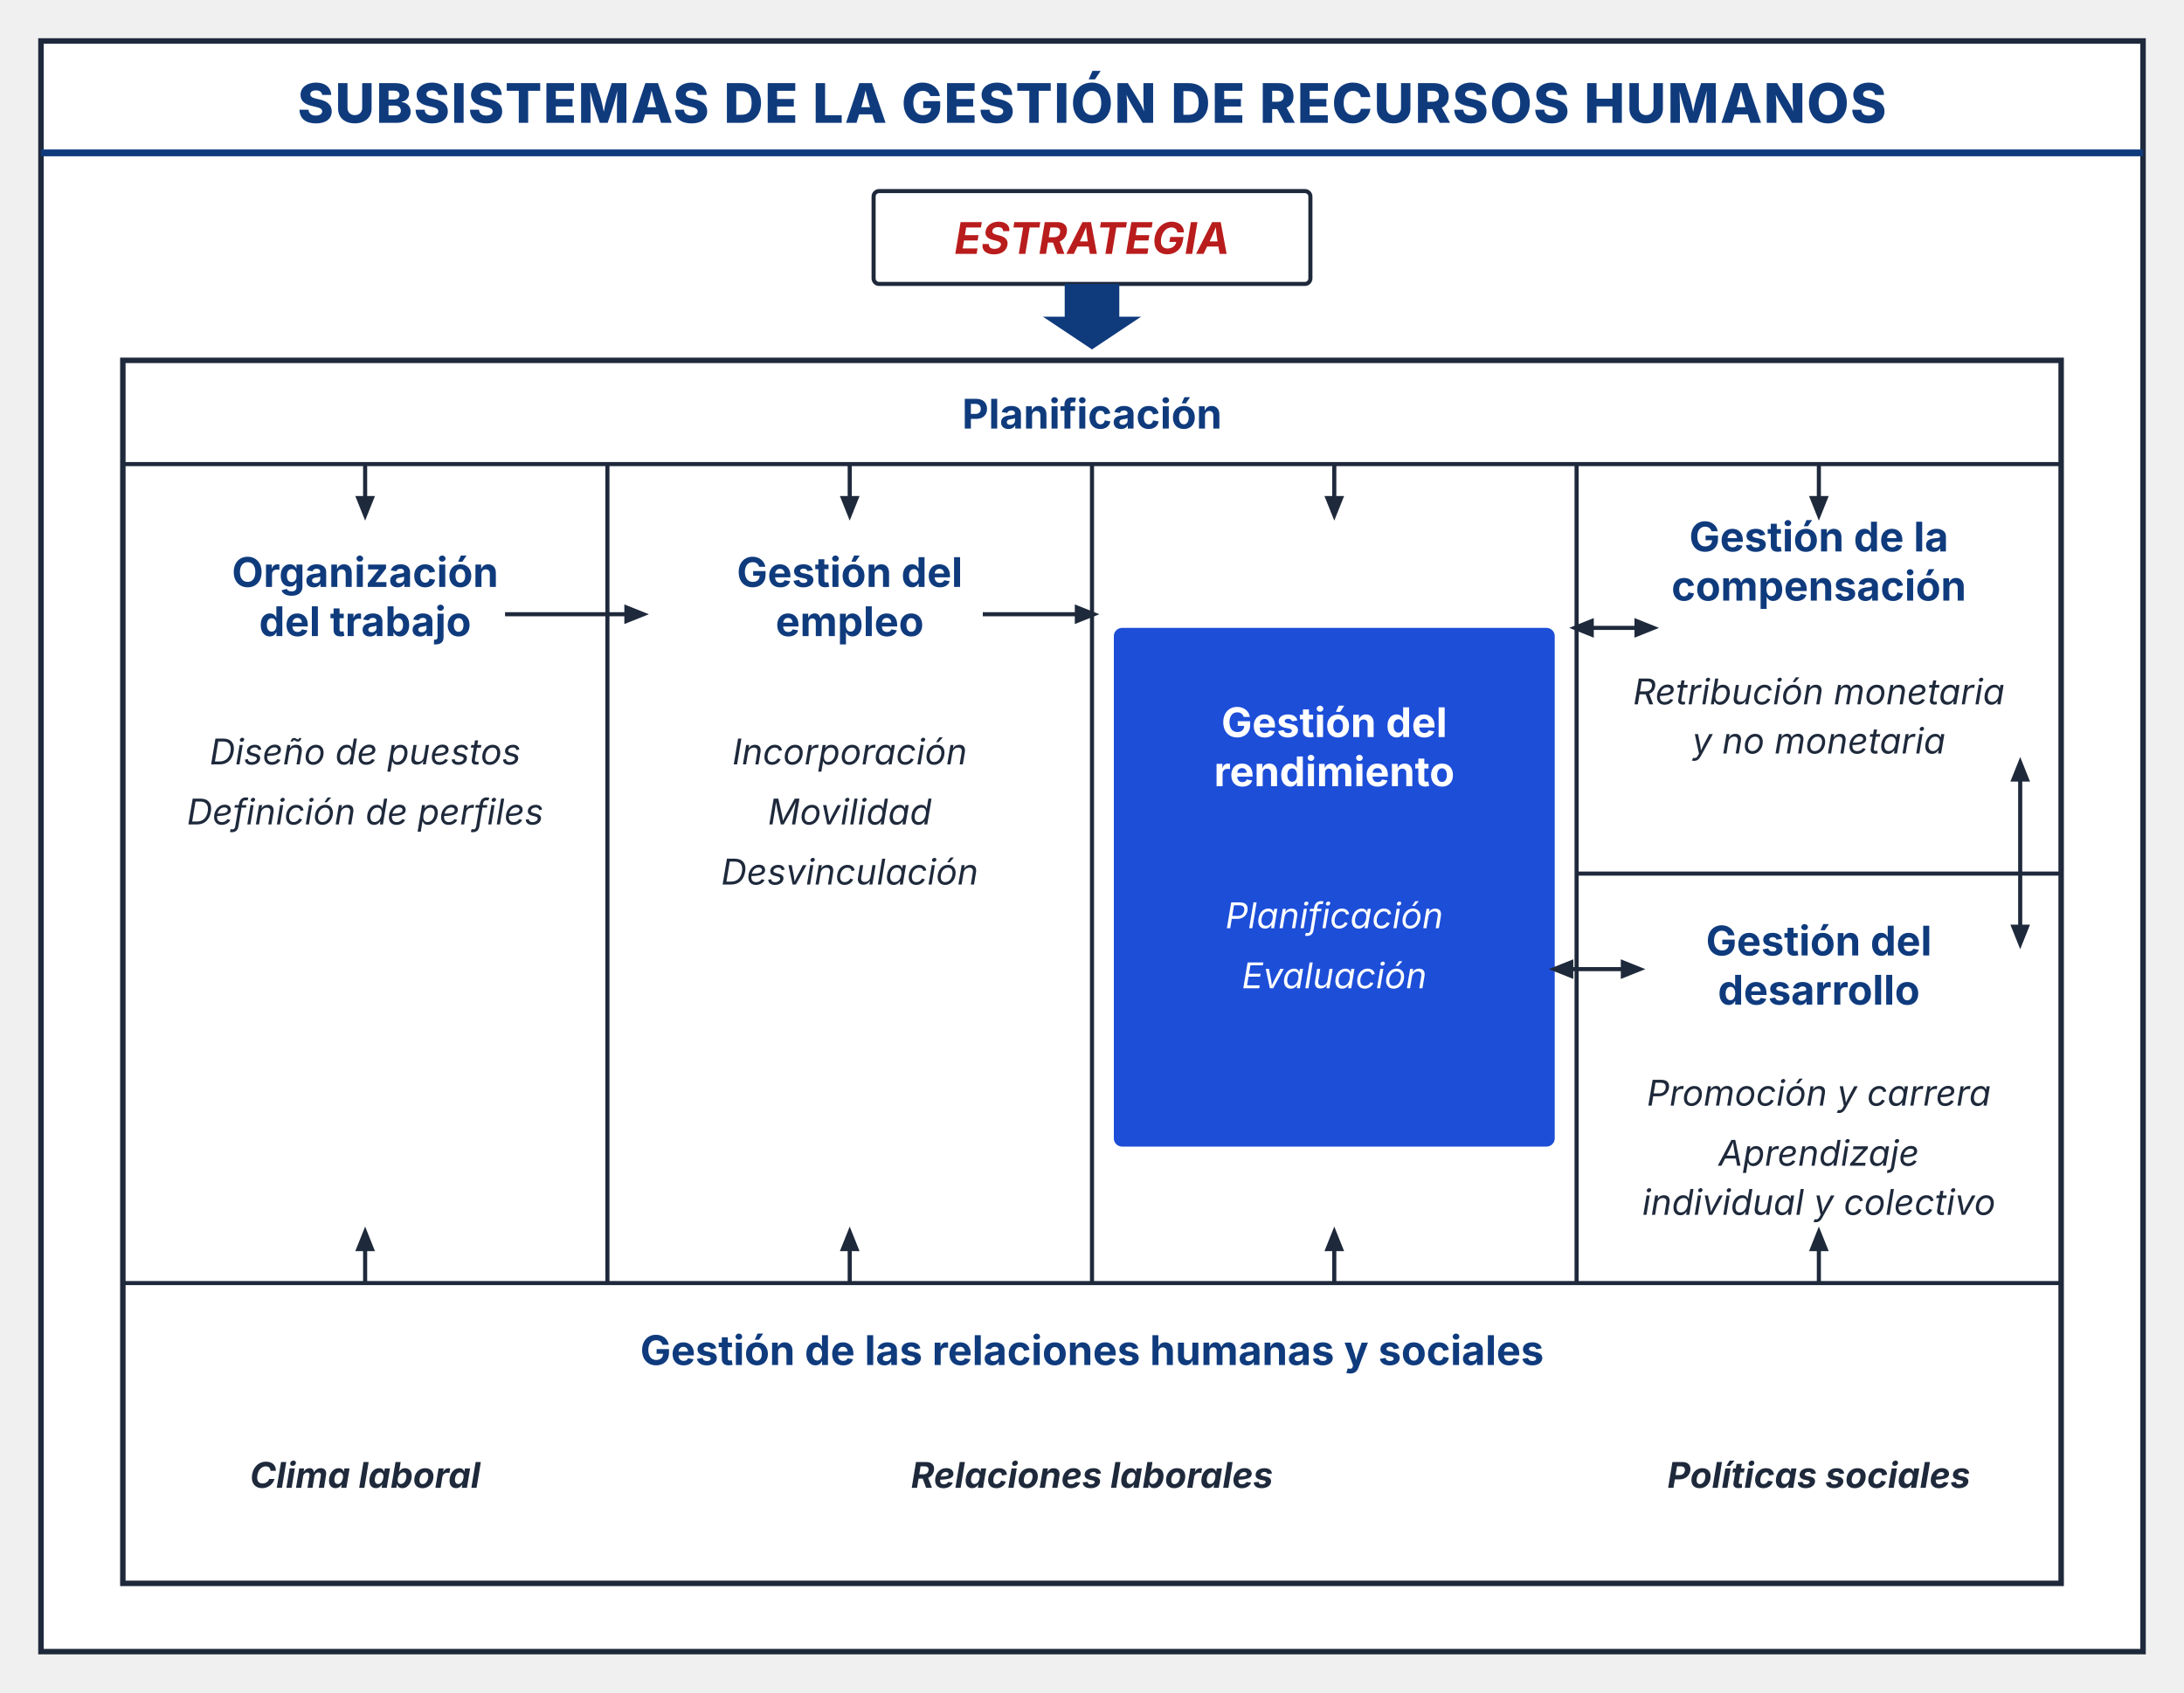
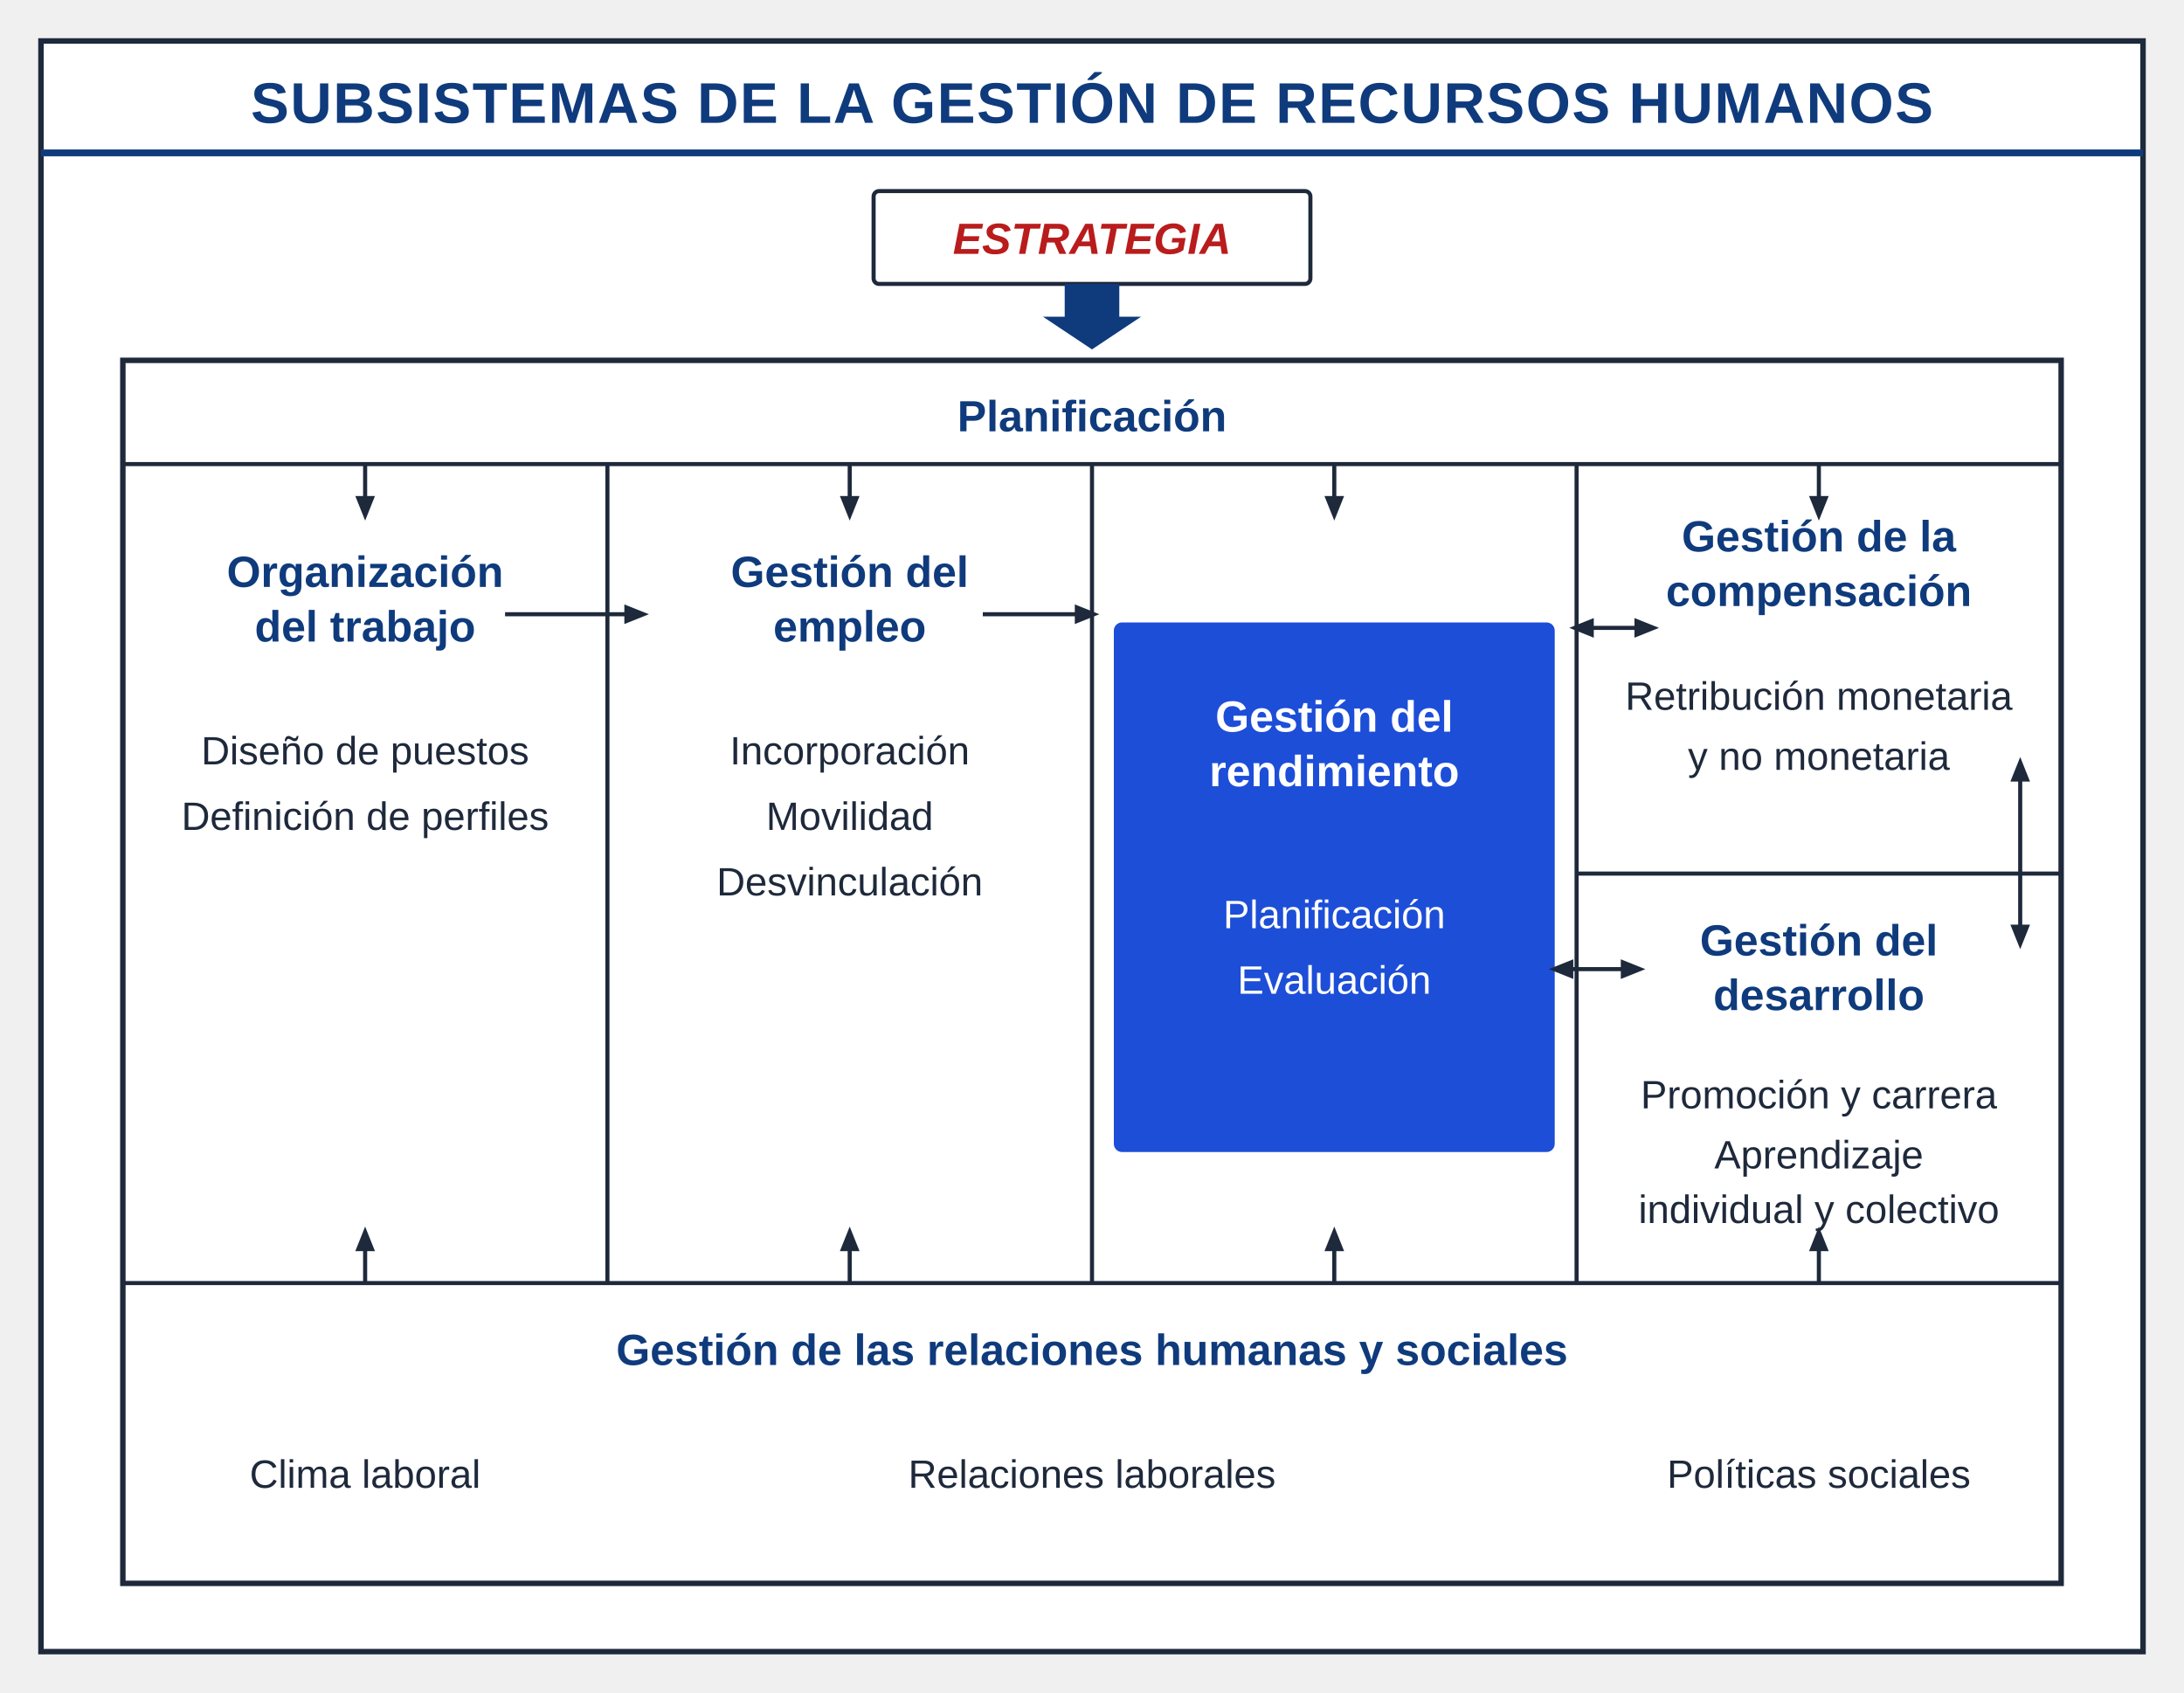
<svg xmlns="http://www.w3.org/2000/svg" viewBox="0 0 800 620" width="100%" height="100%">
  <defs>
    <marker id="arrow" viewBox="0 0 10 10" refX="7" refY="5" markerWidth="6" markerHeight="6" orient="auto-start-reverse">
      <path d="M 0 1 L 10 5 L 0 9 z" fill="#1e293b" />
    </marker>
  </defs>
  <style>
-     .title { font-family: system-ui, -apple-system, sans-serif; font-weight: 800; font-size: 20px; fill: #0f3b7d; letter-spacing: 0.5px; }
-     .header-box { font-family: system-ui, -apple-system, sans-serif; font-weight: bold; font-style: italic; font-size: 16px; fill: #b91c1c; }
-     .subsystem-title { font-family: system-ui, -apple-system, sans-serif; font-weight: bold; font-size: 15px; fill: #0f3b7d; }
-     .subsystem-title-white { font-family: system-ui, -apple-system, sans-serif; font-weight: bold; font-size: 15px; fill: #ffffff; }
-     .item-text { font-family: system-ui, -apple-system, sans-serif; font-style: italic; font-size: 13px; fill: #1e293b; }
-     .item-text-white { font-family: system-ui, -apple-system, sans-serif; font-style: italic; font-size: 13px; fill: #ffffff; }
+     .title { font-family: Arial, Helvetica, sans-serif; font-weight: 800; font-size: 21px; fill: #0f3b7d; letter-spacing: 0.5px; }
+     .header-box { font-family: Arial, Helvetica, sans-serif; font-weight: bold; font-style: italic; font-size: 16px; fill: #b91c1c; }
+     .subsystem-title { font-family: Arial, Helvetica, sans-serif; font-weight: bold; font-size: 16px; fill: #0f3b7d; }
+     .subsystem-title-white { font-family: Arial, Helvetica, sans-serif; font-weight: bold; font-size: 16px; fill: #ffffff; }
+     .item-text { font-family: Arial, Helvetica, sans-serif; font-weight: 500; font-size: 14.5px; fill: #1e293b; }
+     .item-text-white { font-family: Arial, Helvetica, sans-serif; font-weight: 500; font-size: 14.5px; fill: #ffffff; }
    .line { stroke: #1e293b; stroke-width: 1.5; }
    .arrow-line { stroke: #1e293b; stroke-width: 1.5; marker-end: url(#arrow); }
    .arrow-line-both { stroke: #1e293b; stroke-width: 1.5; marker-start: url(#arrow); marker-end: url(#arrow); }
  </style>
  <rect x="15" y="15" width="770" height="590" fill="#ffffff" stroke="#1e293b" stroke-width="2" />
  <text x="400" y="45" text-anchor="middle" class="title">SUBSISTEMAS DE LA GESTIÓN DE RECURSOS HUMANOS</text>
  <line x1="15" y1="56" x2="785" y2="56" stroke="#0f3b7d" stroke-width="2.5" />
  <rect x="320" y="70" width="160" height="34" fill="#ffffff" stroke="#1e293b" stroke-width="1.5" rx="2" />
  <text x="400" y="93" text-anchor="middle" class="header-box">ESTRATEGIA</text>
  <path d="M 390 104 L 410 104 L 410 116 L 418 116 L 400 128 L 382 116 L 390 116 Z" fill="#0f3b7d" />
  <rect x="45" y="132" width="710" height="448" fill="#ffffff" stroke="#1e293b" stroke-width="2" />
-   <text x="400" y="157" text-anchor="middle" class="subsystem-title" font-size="16">Planificación</text>
+   <text x="400" y="158" text-anchor="middle" class="subsystem-title" font-size="17">Planificación</text>
  <line x1="45" y1="170" x2="755" y2="170" class="line" />
  <line x1="222.5" y1="170" x2="222.5" y2="470" class="line" />
  <line x1="400" y1="170" x2="400" y2="470" class="line" />
  <line x1="577.5" y1="170" x2="577.5" y2="470" class="line" />
  <line x1="577.5" y1="320" x2="755" y2="320" class="line" />
  <line x1="133.75" y1="170" x2="133.75" y2="188" class="arrow-line" />
  <line x1="311.25" y1="170" x2="311.25" y2="188" class="arrow-line" />
  <line x1="488.75" y1="170" x2="488.75" y2="188" class="arrow-line" />
  <line x1="666.25" y1="170" x2="666.25" y2="188" class="arrow-line" />
  <text x="133.75" y="215" text-anchor="middle" class="subsystem-title">Organización</text>
-   <text x="133.75" y="233" text-anchor="middle" class="subsystem-title">del trabajo</text>
+   <text x="133.75" y="235" text-anchor="middle" class="subsystem-title">del trabajo</text>
  <text x="133.75" y="280" text-anchor="middle" class="item-text">Diseño de puestos</text>
-   <text x="133.75" y="302" text-anchor="middle" class="item-text">Definición de perfiles</text>
+   <text x="133.75" y="304" text-anchor="middle" class="item-text">Definición de perfiles</text>
  <text x="311.25" y="215" text-anchor="middle" class="subsystem-title">Gestión del</text>
-   <text x="311.25" y="233" text-anchor="middle" class="subsystem-title">empleo</text>
+   <text x="311.25" y="235" text-anchor="middle" class="subsystem-title">empleo</text>
  <text x="311.25" y="280" text-anchor="middle" class="item-text">Incorporación</text>
-   <text x="311.25" y="302" text-anchor="middle" class="item-text">Movilidad</text>
-   <text x="311.25" y="324" text-anchor="middle" class="item-text">Desvinculación</text>
-   <rect x="408" y="230" width="161.5" height="190" fill="#1d4ed8" rx="3" />
-   <text x="488.75" y="270" text-anchor="middle" class="subsystem-title-white">Gestión del</text>
+   <text x="311.25" y="304" text-anchor="middle" class="item-text">Movilidad</text>
+   <text x="311.25" y="328" text-anchor="middle" class="item-text">Desvinculación</text>
+   <rect x="408" y="228" width="161.5" height="194" fill="#1d4ed8" rx="3" />
+   <text x="488.75" y="268" text-anchor="middle" class="subsystem-title-white">Gestión del</text>
  <text x="488.75" y="288" text-anchor="middle" class="subsystem-title-white">rendimiento</text>
-   <text x="488.75" y="340" text-anchor="middle" class="item-text-white">Planificación</text>
-   <text x="488.75" y="362" text-anchor="middle" class="item-text-white">Evaluación</text>
+   <text x="488.75" y="340" text-anchor="middle" class="item-text-white" font-weight="bold">Planificación</text>
+   <text x="488.75" y="364" text-anchor="middle" class="item-text-white" font-weight="bold">Evaluación</text>
  <text x="666.25" y="202" text-anchor="middle" class="subsystem-title">Gestión de la</text>
-   <text x="666.25" y="220" text-anchor="middle" class="subsystem-title">compensación</text>
-   <text x="666.25" y="258" text-anchor="middle" class="item-text">Retribución monetaria</text>
-   <text x="666.25" y="276" text-anchor="middle" class="item-text">y no monetaria</text>
+   <text x="666.25" y="222" text-anchor="middle" class="subsystem-title">compensación</text>
+   <text x="666.25" y="260" text-anchor="middle" class="item-text">Retribución monetaria</text>
+   <text x="666.25" y="282" text-anchor="middle" class="item-text">y no monetaria</text>
  <text x="666.25" y="350" text-anchor="middle" class="subsystem-title">Gestión del</text>
-   <text x="666.25" y="368" text-anchor="middle" class="subsystem-title">desarrollo</text>
-   <text x="666.25" y="405" text-anchor="middle" class="item-text">Promoción y carrera</text>
-   <text x="666.25" y="427" text-anchor="middle" class="item-text">Aprendizaje</text>
-   <text x="666.25" y="445" text-anchor="middle" class="item-text">individual y colectivo</text>
+   <text x="666.25" y="370" text-anchor="middle" class="subsystem-title">desarrollo</text>
+   <text x="666.25" y="406" text-anchor="middle" class="item-text">Promoción y carrera</text>
+   <text x="666.25" y="428" text-anchor="middle" class="item-text">Aprendizaje</text>
+   <text x="666.25" y="448" text-anchor="middle" class="item-text">individual y colectivo</text>
  <line x1="185" y1="225" x2="235" y2="225" class="arrow-line" />
  <line x1="360" y1="225" x2="400" y2="225" class="arrow-line" />
  <line x1="577.5" y1="230" x2="605" y2="230" class="arrow-line-both" />
  <line x1="570" y1="355" x2="600" y2="355" class="arrow-line-both" />
  <line x1="740" y1="280" x2="740" y2="345" class="arrow-line-both" />
  <line x1="45" y1="470" x2="755" y2="470" class="line" />
-   <text x="400" y="500" text-anchor="middle" class="subsystem-title" font-size="16">Gestión de las relaciones humanas y sociales</text>
+   <text x="400" y="500" text-anchor="middle" class="subsystem-title" font-size="17">Gestión de las relaciones humanas y sociales</text>
  <text x="133.75" y="545" text-anchor="middle" class="item-text" font-weight="bold">Clima laboral</text>
  <text x="400" y="545" text-anchor="middle" class="item-text" font-weight="bold">Relaciones laborales</text>
  <text x="666.25" y="545" text-anchor="middle" class="item-text" font-weight="bold">Políticas sociales</text>
  <line x1="133.75" y1="470" x2="133.75" y2="452" class="arrow-line" />
  <line x1="311.25" y1="470" x2="311.25" y2="452" class="arrow-line" />
  <line x1="488.75" y1="470" x2="488.75" y2="452" class="arrow-line" />
  <line x1="666.25" y1="470" x2="666.25" y2="452" class="arrow-line" />
</svg>
